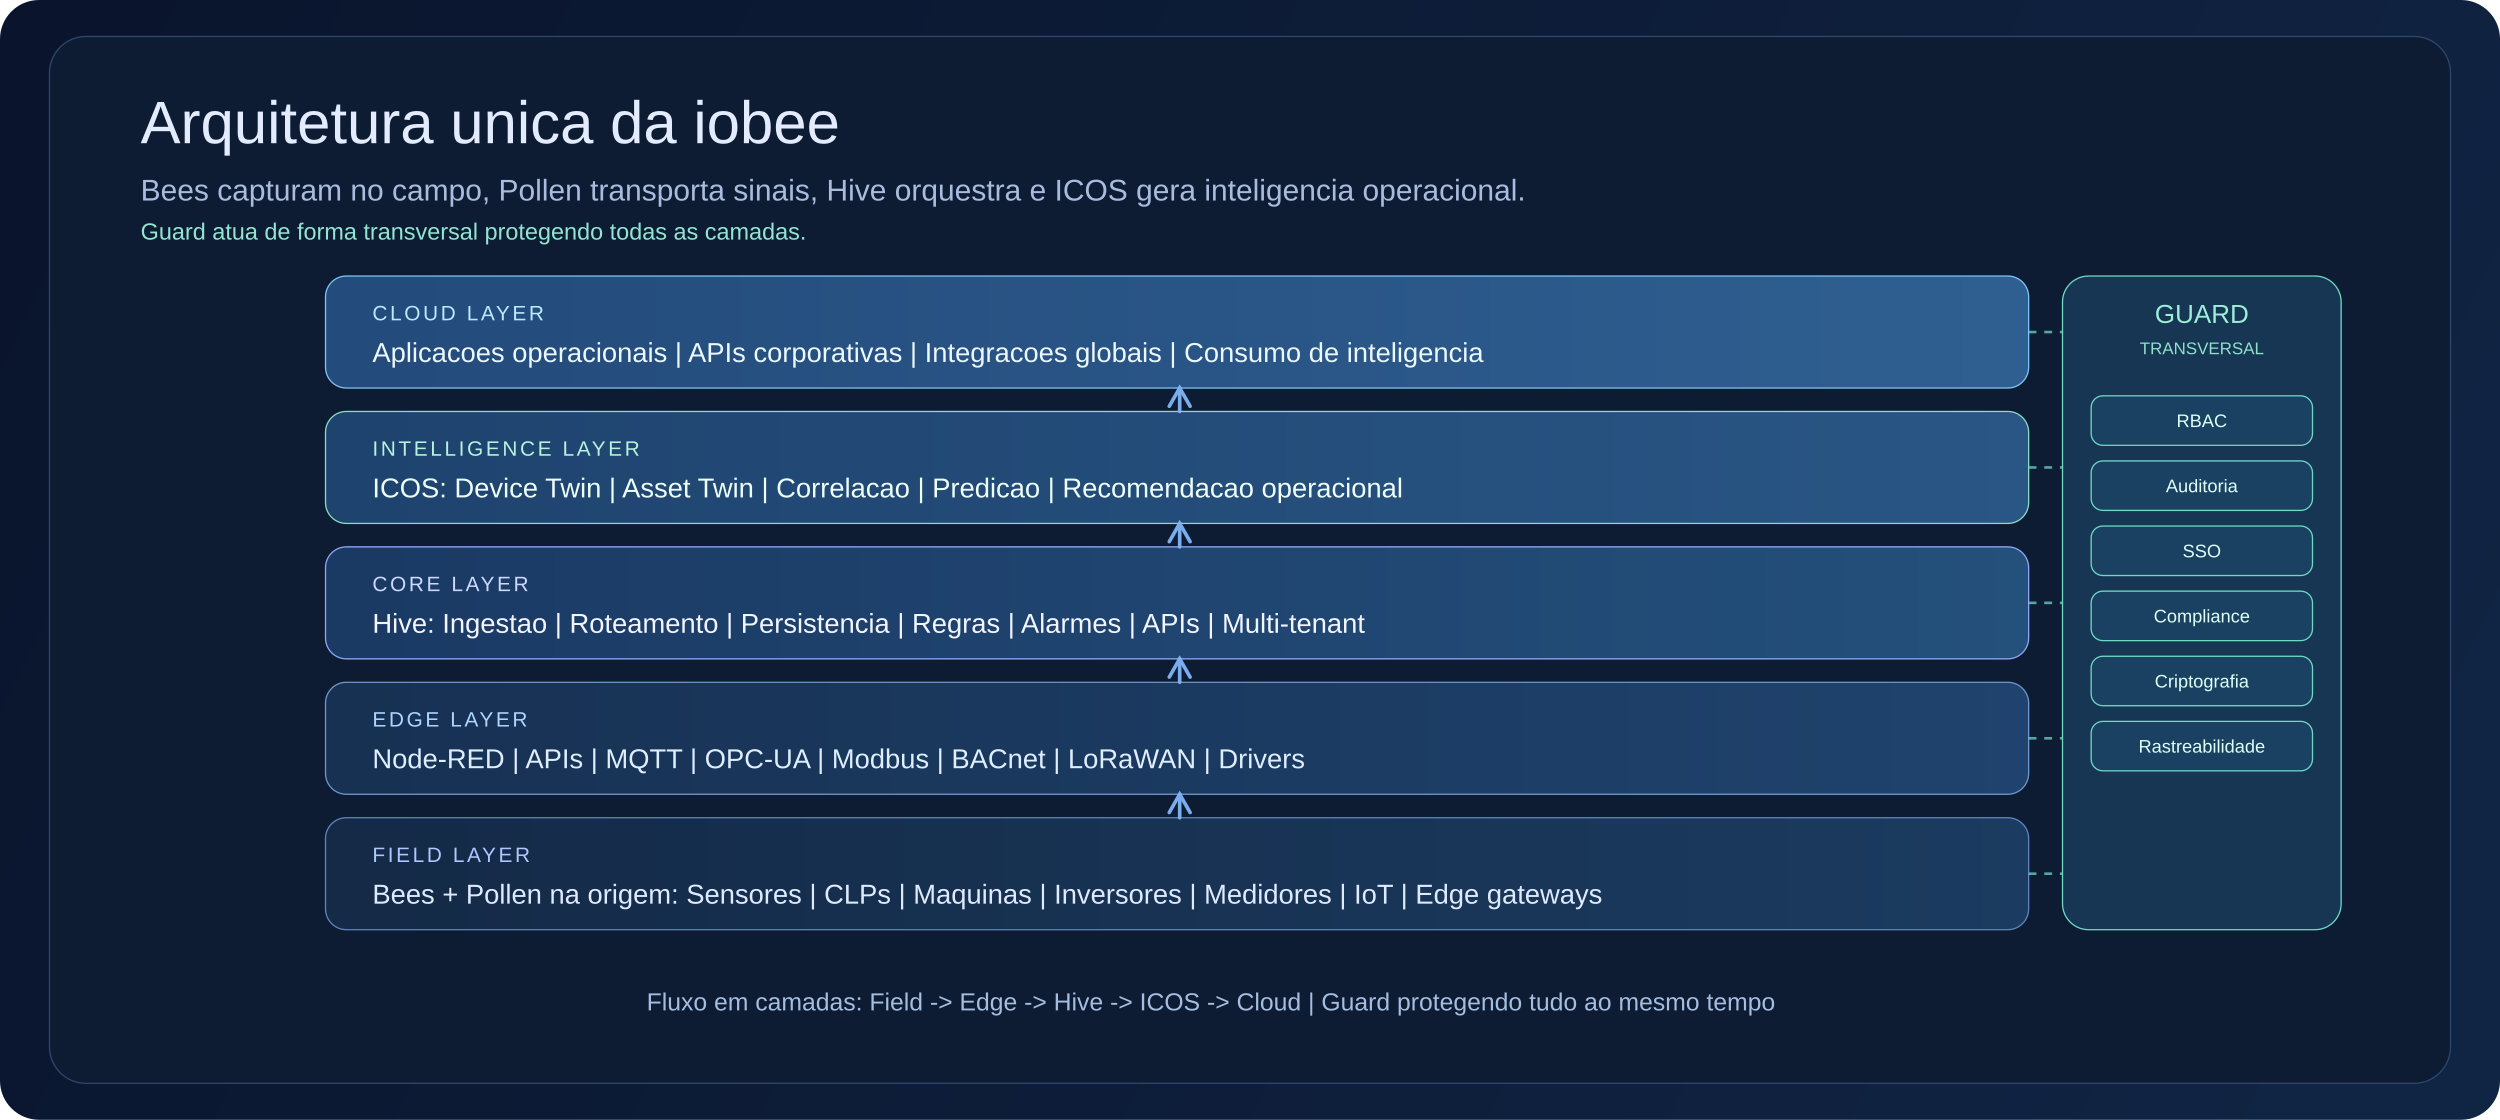
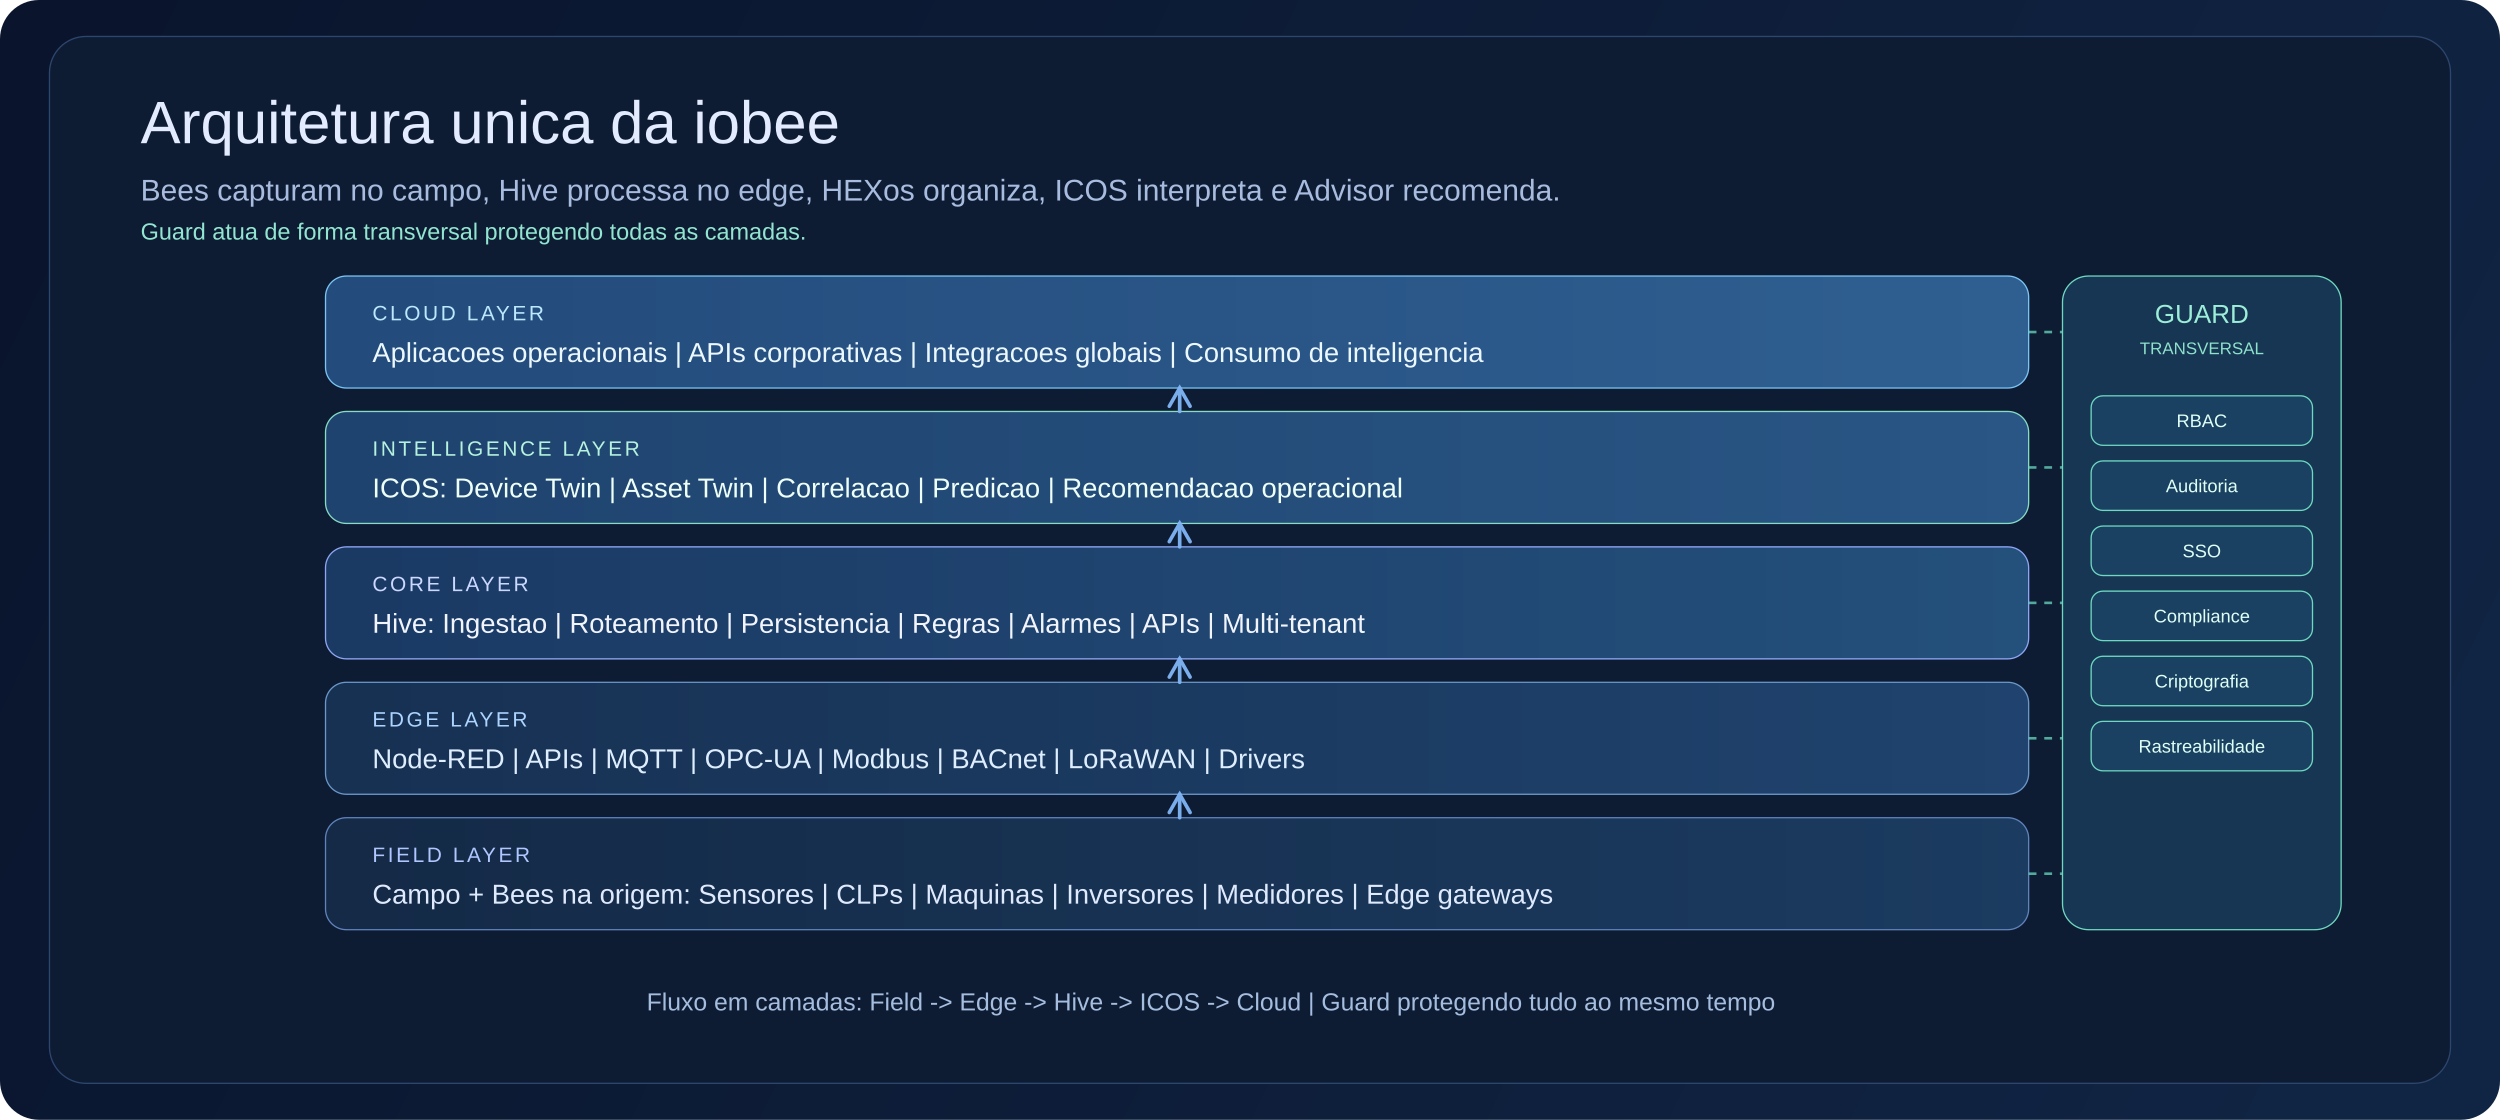
<svg xmlns="http://www.w3.org/2000/svg" width="1920" height="860" viewBox="0 0 1920 860" fill="none">
  <defs>
    <linearGradient id="bg" x1="80" y1="20" x2="1780" y2="840" gradientUnits="userSpaceOnUse">
      <stop stop-color="#0A152D" />
      <stop offset="1" stop-color="#102443" />
    </linearGradient>
    <linearGradient id="layerCloud" x1="280" y1="0" x2="1560" y2="0" gradientUnits="userSpaceOnUse">
      <stop stop-color="#234B7B" />
      <stop offset="1" stop-color="#2F5F91" />
    </linearGradient>
    <linearGradient id="layerIntel" x1="280" y1="0" x2="1560" y2="0" gradientUnits="userSpaceOnUse">
      <stop stop-color="#1F436F" />
      <stop offset="1" stop-color="#295685" />
    </linearGradient>
    <linearGradient id="layerCore" x1="280" y1="0" x2="1560" y2="0" gradientUnits="userSpaceOnUse">
      <stop stop-color="#1A3A64" />
      <stop offset="1" stop-color="#24507C" />
    </linearGradient>
    <linearGradient id="layerEdge" x1="280" y1="0" x2="1560" y2="0" gradientUnits="userSpaceOnUse">
      <stop stop-color="#173153" />
      <stop offset="1" stop-color="#1F436E" />
    </linearGradient>
    <linearGradient id="layerField" x1="280" y1="0" x2="1560" y2="0" gradientUnits="userSpaceOnUse">
      <stop stop-color="#142A47" />
      <stop offset="1" stop-color="#1B3B60" />
    </linearGradient>
  </defs>
  <rect width="1920" height="860" rx="30" fill="url(#bg)" />
  <rect x="38" y="28" width="1844" height="804" rx="28" fill="#0E1C33" stroke="#2D466E" />
  <text x="108" y="110" fill="#E2EBFF" font-family="Space Grotesk, Arial" font-size="46">Arquitetura unica da iobee</text>
-   <text x="108" y="154" fill="#A8BCDF" font-family="IBM Plex Sans, Arial" font-size="23">Bees capturam no campo, Pollen transporta sinais, Hive orquestra e ICOS gera inteligencia operacional.</text>
+   <text x="108" y="154" fill="#A8BCDF" font-family="IBM Plex Sans, Arial" font-size="23">Bees capturam no campo, Hive processa no edge, HEXos organiza, ICOS interpreta e Advisor recomenda.</text>
  <text x="108" y="184" fill="#92E6D1" font-family="IBM Plex Sans, Arial" font-size="18">Guard atua de forma transversal protegendo todas as camadas.</text>
  <g>
    <rect x="250" y="212" width="1308" height="86" rx="16" fill="url(#layerCloud)" stroke="#7BC5F4" />
    <text x="286" y="246" fill="#BEE8FF" font-family="IBM Plex Sans, Arial" font-size="16" letter-spacing="2">CLOUD LAYER</text>
    <text x="286" y="278" fill="#ECF8FF" font-family="IBM Plex Sans, Arial" font-size="21">Aplicacoes operacionais | APIs corporativas | Integracoes globais | Consumo de inteligencia</text>
  </g>
  <g>
    <rect x="250" y="316" width="1308" height="86" rx="16" fill="url(#layerIntel)" stroke="#86DCC4" />
    <text x="286" y="350" fill="#B6F2DD" font-family="IBM Plex Sans, Arial" font-size="16" letter-spacing="2">INTELLIGENCE LAYER</text>
    <text x="286" y="382" fill="#EEFFF9" font-family="IBM Plex Sans, Arial" font-size="21">ICOS: Device Twin | Asset Twin | Correlacao | Predicao | Recomendacao operacional</text>
  </g>
  <g>
    <rect x="250" y="420" width="1308" height="86" rx="16" fill="url(#layerCore)" stroke="#8EA6F5" />
    <text x="286" y="454" fill="#CCD8FF" font-family="IBM Plex Sans, Arial" font-size="16" letter-spacing="2">CORE LAYER</text>
    <text x="286" y="486" fill="#F2F5FF" font-family="IBM Plex Sans, Arial" font-size="21">Hive: Ingestao | Roteamento | Persistencia | Regras | Alarmes | APIs | Multi-tenant</text>
  </g>
  <g>
    <rect x="250" y="524" width="1308" height="86" rx="16" fill="url(#layerEdge)" stroke="#6B97C9" />
    <text x="286" y="558" fill="#ADD4FF" font-family="IBM Plex Sans, Arial" font-size="16" letter-spacing="2">EDGE LAYER</text>
    <text x="286" y="590" fill="#DEEEFF" font-family="IBM Plex Sans, Arial" font-size="21">Node-RED | APIs | MQTT | OPC-UA | Modbus | BACnet | LoRaWAN | Drivers</text>
  </g>
  <g>
    <rect x="250" y="628" width="1308" height="86" rx="16" fill="url(#layerField)" stroke="#5F83BD" />
    <text x="286" y="662" fill="#AFC6FF" font-family="IBM Plex Sans, Arial" font-size="16" letter-spacing="2">FIELD LAYER</text>
-     <text x="286" y="694" fill="#DFEAFF" font-family="IBM Plex Sans, Arial" font-size="21">Bees + Pollen na origem: Sensores | CLPs | Maquinas | Inversores | Medidores | IoT | Edge gateways</text>
+     <text x="286" y="694" fill="#DFEAFF" font-family="IBM Plex Sans, Arial" font-size="21">Campo + Bees na origem: Sensores | CLPs | Maquinas | Inversores | Medidores | Edge gateways</text>
  </g>
  <g stroke="#81B6F7" stroke-width="2.8" stroke-linecap="round" opacity="0.94">
    <path d="M906 628V610" />
    <path d="M906 524V506" />
    <path d="M906 420V402" />
    <path d="M906 316V298" />
    <path d="M898 312L906 298L914 312" />
    <path d="M898 416L906 402L914 416" />
    <path d="M898 520L906 506L914 520" />
    <path d="M898 624L906 610L914 624" />
  </g>
  <g>
    <rect x="1584" y="212" width="214" height="502" rx="20" fill="#163653" stroke="#6ED9C1" />
    <text x="1691" y="248" fill="#9CEED8" font-family="IBM Plex Sans, Arial" font-size="20" text-anchor="middle">GUARD</text>
    <text x="1691" y="272" fill="#8EE1CB" font-family="IBM Plex Sans, Arial" font-size="13" text-anchor="middle">TRANSVERSAL</text>
    <rect x="1606" y="304" width="170" height="38" rx="9" fill="#1A4161" stroke="#6ED9C1" />
    <text x="1691" y="328" fill="#DFFFF6" font-family="IBM Plex Sans, Arial" font-size="14" text-anchor="middle">RBAC</text>
    <rect x="1606" y="354" width="170" height="38" rx="9" fill="#1A4161" stroke="#6ED9C1" />
    <text x="1691" y="378" fill="#DFFFF6" font-family="IBM Plex Sans, Arial" font-size="14" text-anchor="middle">Auditoria</text>
    <rect x="1606" y="404" width="170" height="38" rx="9" fill="#1A4161" stroke="#6ED9C1" />
    <text x="1691" y="428" fill="#DFFFF6" font-family="IBM Plex Sans, Arial" font-size="14" text-anchor="middle">SSO</text>
    <rect x="1606" y="454" width="170" height="38" rx="9" fill="#1A4161" stroke="#6ED9C1" />
    <text x="1691" y="478" fill="#DFFFF6" font-family="IBM Plex Sans, Arial" font-size="14" text-anchor="middle">Compliance</text>
    <rect x="1606" y="504" width="170" height="38" rx="9" fill="#1A4161" stroke="#6ED9C1" />
    <text x="1691" y="528" fill="#DFFFF6" font-family="IBM Plex Sans, Arial" font-size="14" text-anchor="middle">Criptografia</text>
    <rect x="1606" y="554" width="170" height="38" rx="9" fill="#1A4161" stroke="#6ED9C1" />
    <text x="1691" y="578" fill="#DFFFF6" font-family="IBM Plex Sans, Arial" font-size="14" text-anchor="middle">Rastreabilidade</text>
  </g>
  <g stroke="#68D9C0" stroke-width="2" stroke-dasharray="6 6" opacity="0.75">
    <path d="M1558 255H1584" />
    <path d="M1558 359H1584" />
    <path d="M1558 463H1584" />
    <path d="M1558 567H1584" />
    <path d="M1558 671H1584" />
  </g>
  <text x="930" y="776" fill="#A5BDDF" font-family="IBM Plex Sans, Arial" font-size="19" text-anchor="middle">Fluxo em camadas: Field -&gt; Edge -&gt; Hive -&gt; ICOS -&gt; Cloud | Guard protegendo tudo ao mesmo tempo</text>
</svg>
